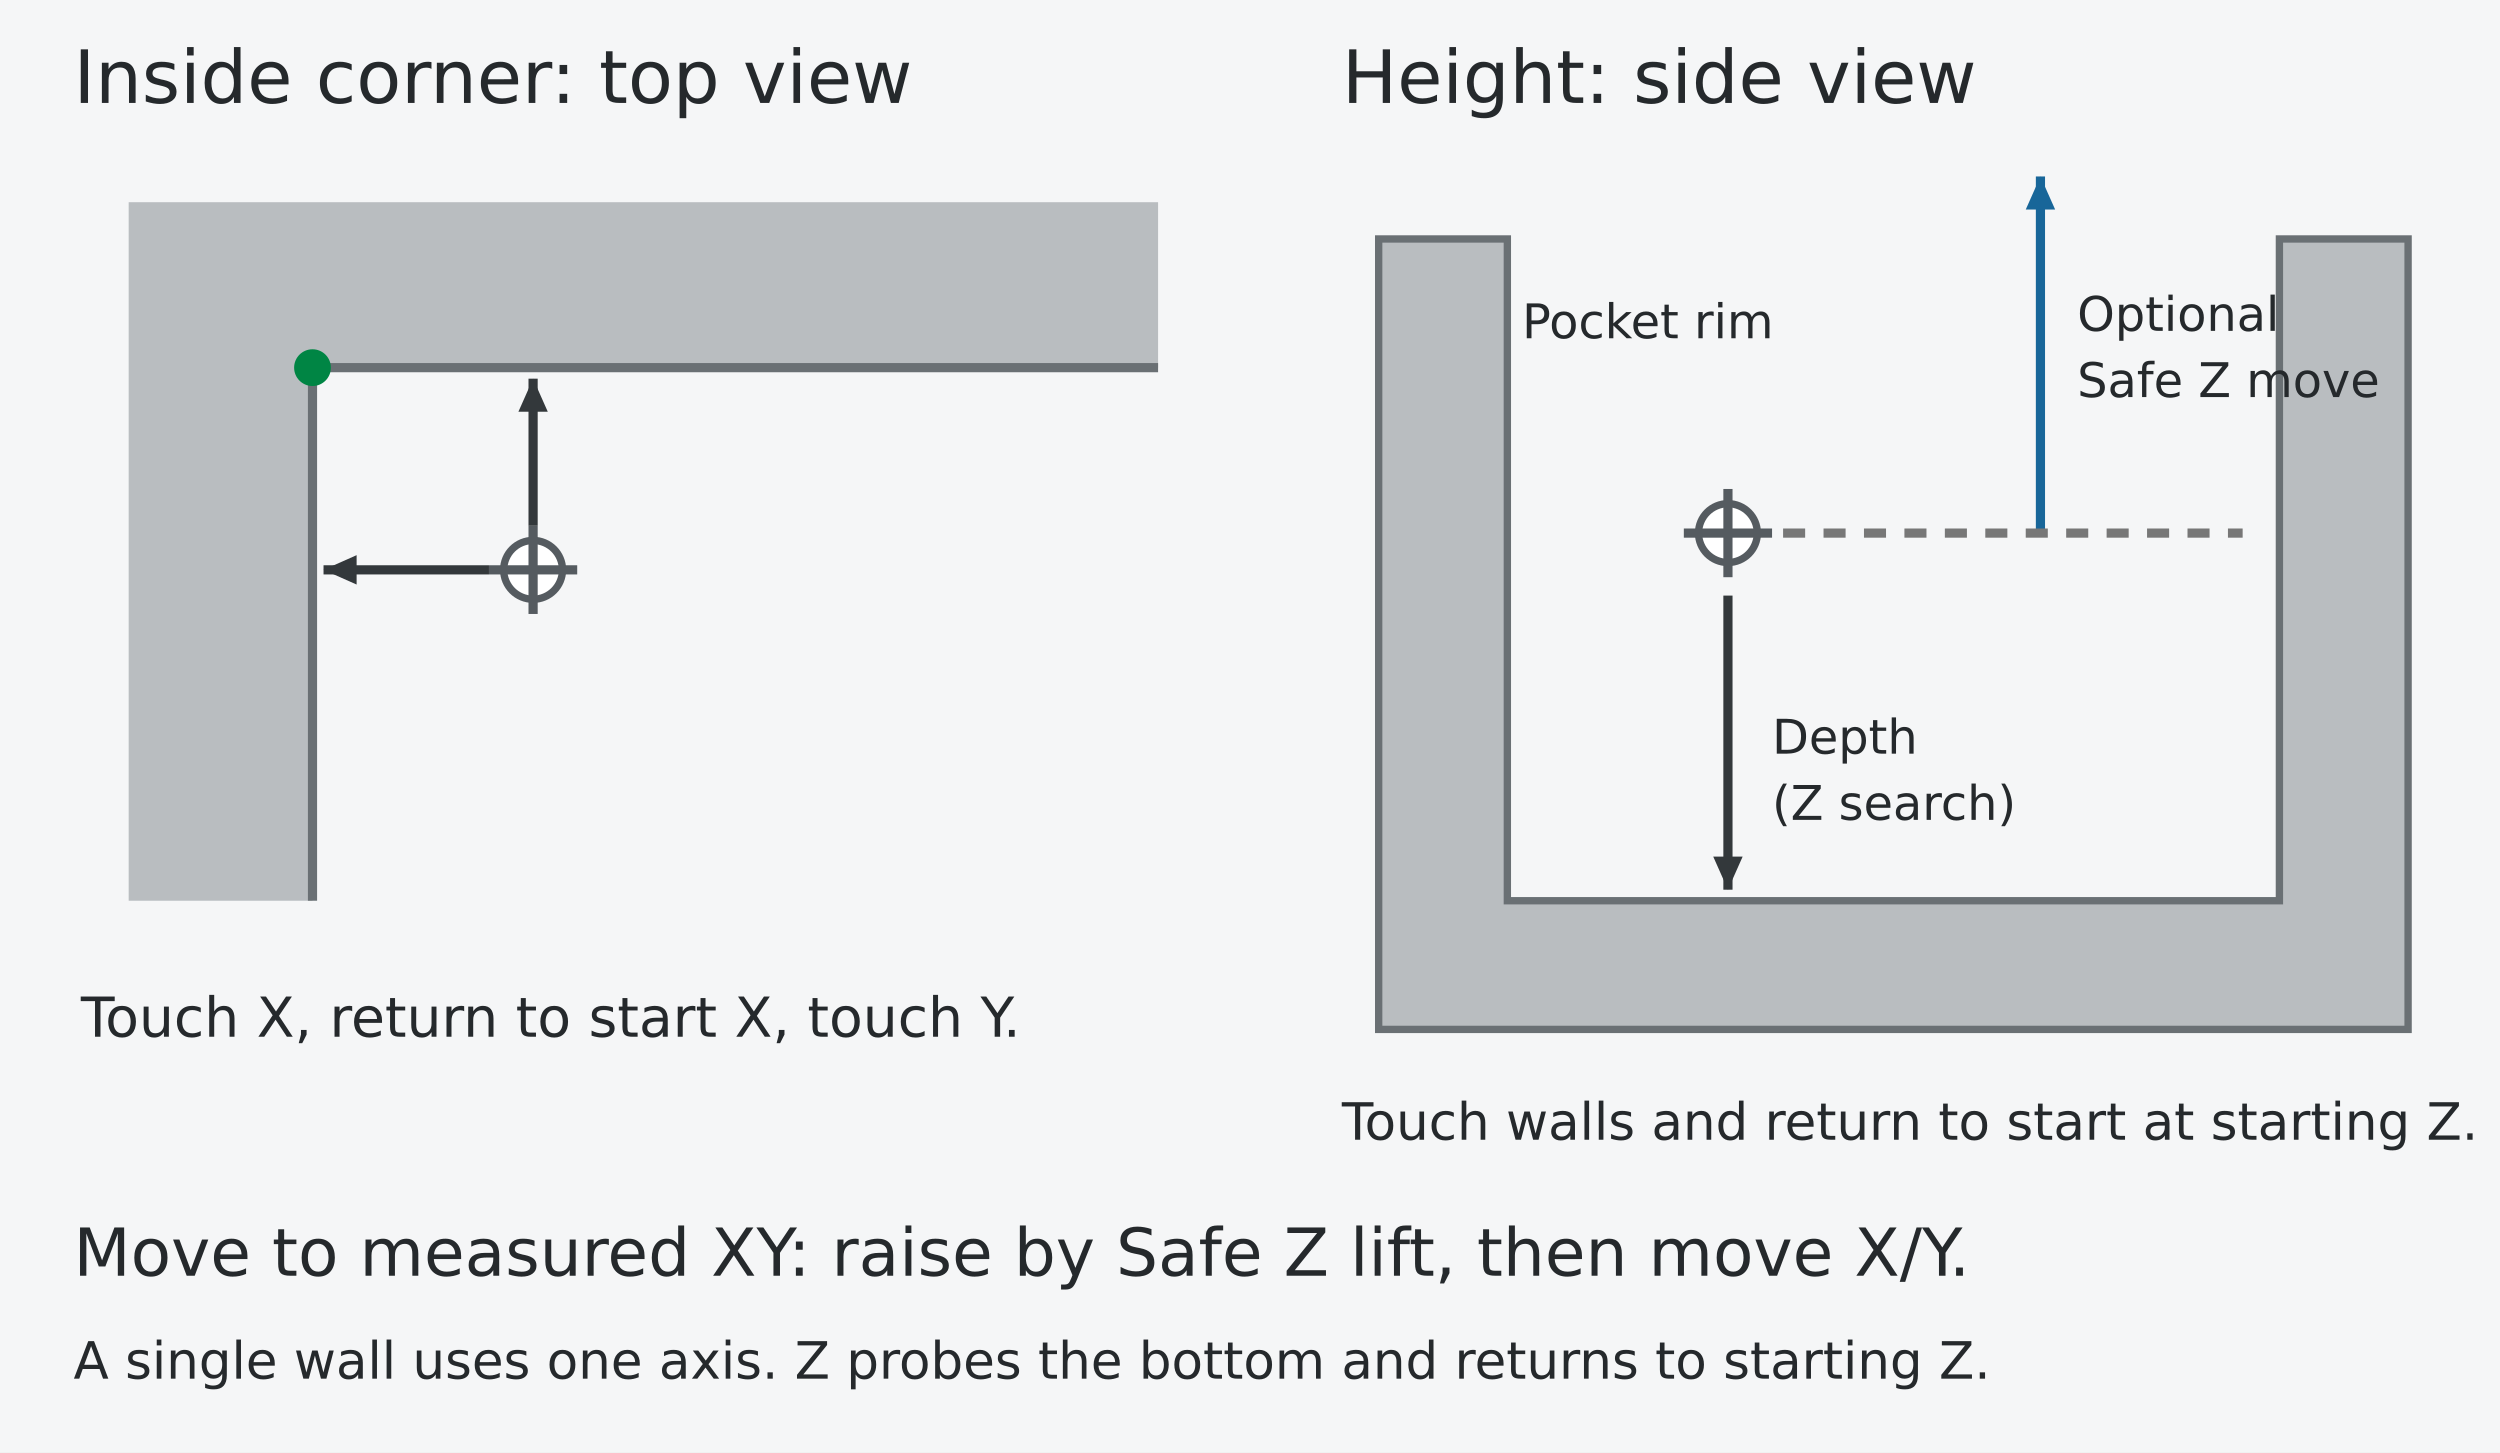
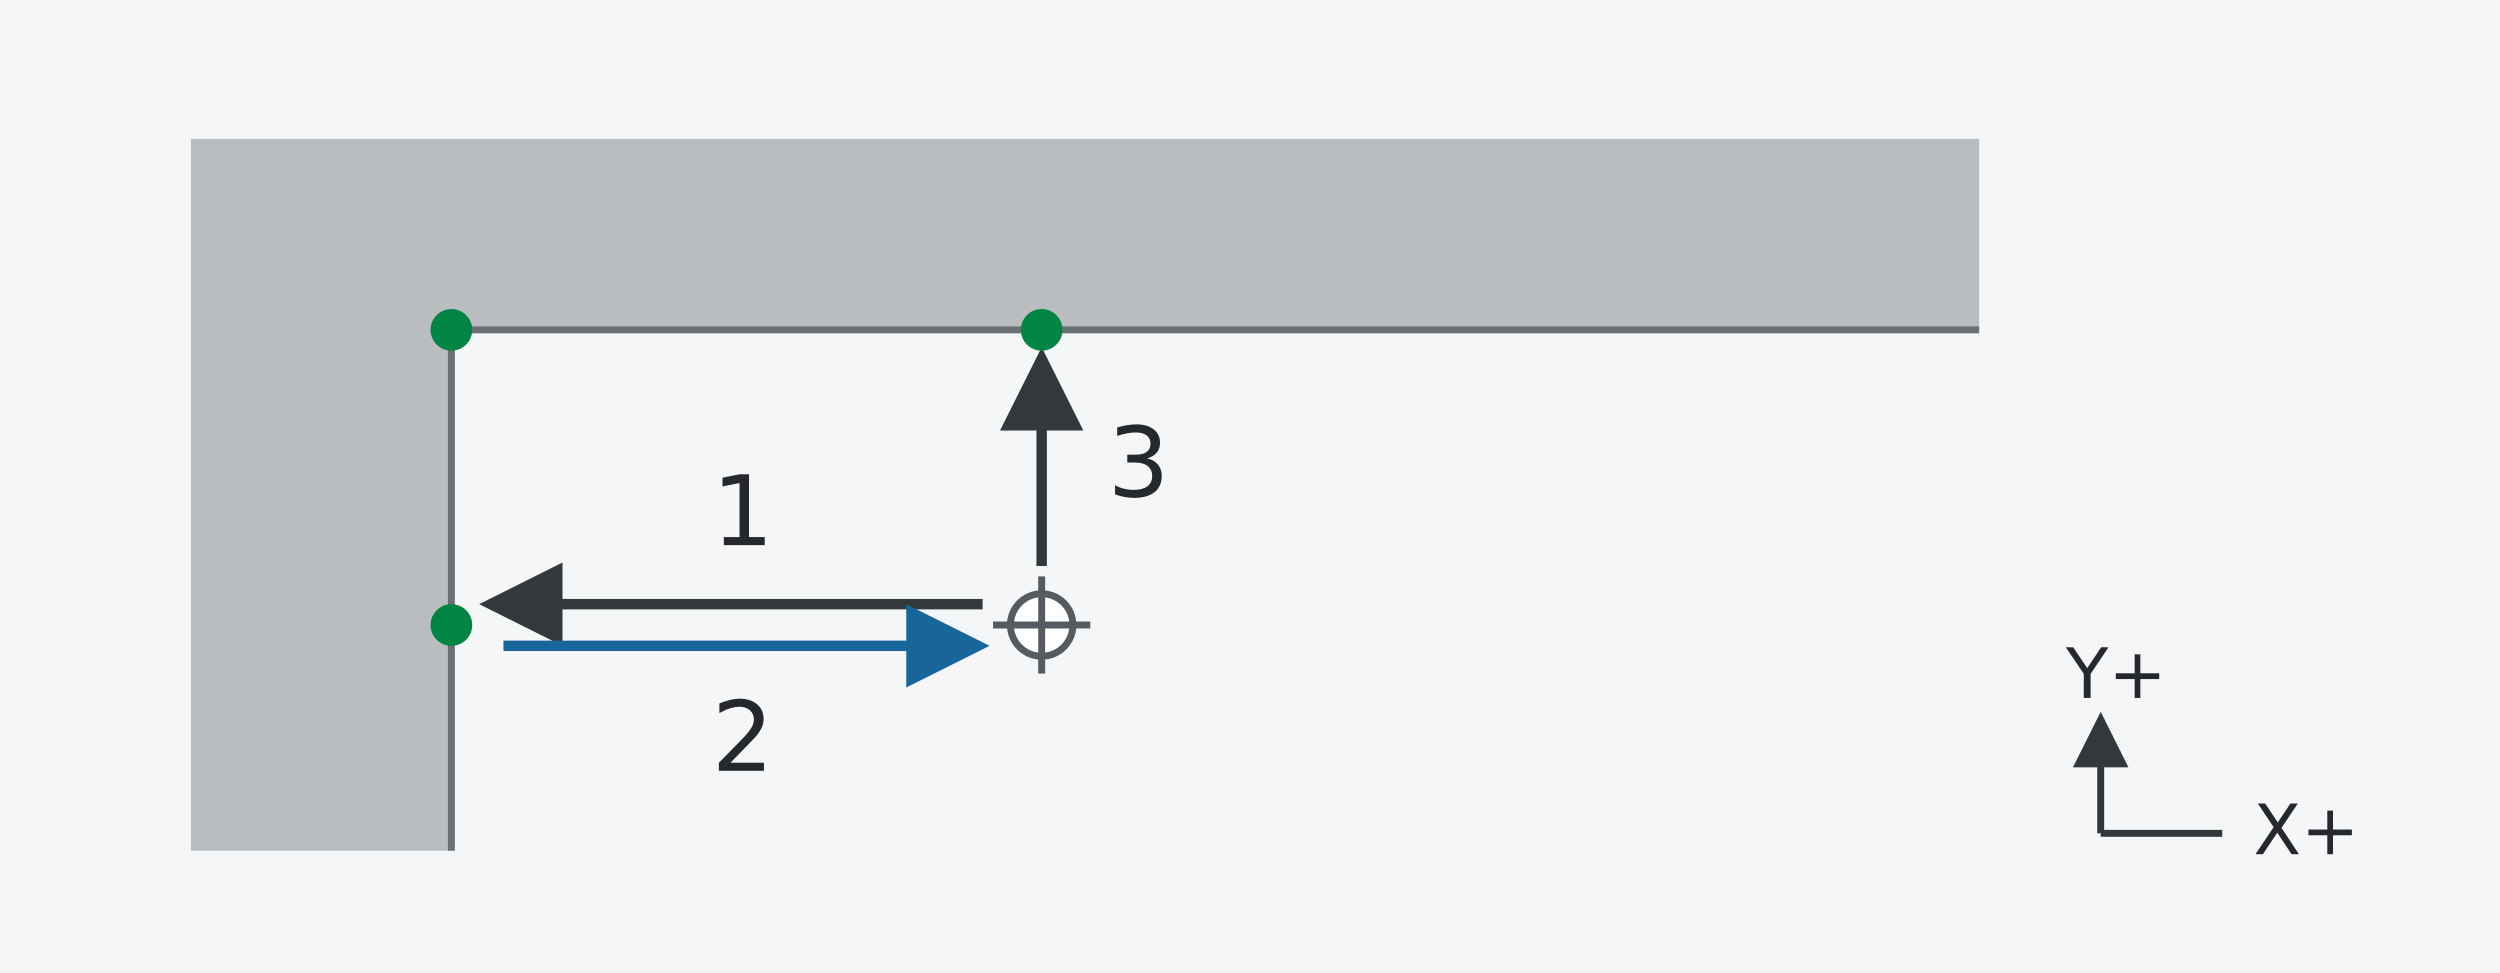
- <svg xmlns="http://www.w3.org/2000/svg" width="680" height="395" viewBox="0 0 680 395" role="img" aria-label="Inside corner and pocket height">
-   <rect width="680" height="395" fill="#f5f6f7" />
-   <g font-family="DejaVu Sans, sans-serif" fill="#25292c">
-     <text x="20" y="28" font-size="20">Inside corner: top view</text>
-     <path d="M35 55H315V100H85V245H35Z" fill="#b9bdc0" />
-     <path d="M85 245L85 100" fill="none" stroke="#6a7074" stroke-width="2.5" />
-     <path d="M85 100L315 100" fill="none" stroke="#6a7074" stroke-width="2.5" />
-     <circle cx="145" cy="155" r="8" fill="#fff" stroke="#555b60" stroke-width="2" />
-     <path d="M133 155L157 155" fill="none" stroke="#555b60" stroke-width="2.5" />
-     <path d="M145 143L145 167" fill="none" stroke="#555b60" stroke-width="2.5" />
-     <path d="M133 155L88 155" fill="none" stroke="#33383b" stroke-width="2.5" />
-     <polygon fill="#33383b" points="88,155 97,159 97,151" />
-     <path d="M145 143L145 103" fill="none" stroke="#33383b" stroke-width="2.5" />
-     <polygon fill="#33383b" points="145,103 141,112 149,112" />
-     <circle cx="85" cy="100" r="5" fill="#008544" />
-     <text x="22" y="282" font-size="15">Touch X, return to start X, touch Y.</text>
-     <text x="365" y="28" font-size="20">Height: side view</text>
-     <path d="M375 65H410V245H620V65H655V280H375Z" fill="#b9bdc0" stroke="#6a7074" stroke-width="2" />
-     <circle cx="470" cy="145" r="8" fill="#fff" stroke="#555b60" stroke-width="2" />
-     <path d="M458 145L482 145" fill="none" stroke="#555b60" stroke-width="2.5" />
-     <path d="M470 133L470 157" fill="none" stroke="#555b60" stroke-width="2.5" />
-     <path d="M470 162L470 242" fill="none" stroke="#33383b" stroke-width="2.5" />
-     <polygon fill="#33383b" points="470,242 474,233 466,233" />
-     <path d="M555 145L555 48" fill="none" stroke="#186699" stroke-width="2.5" />
-     <polygon fill="#186699" points="555,48 551,57 559,57" />
-     <path d="M485 145L610 145" fill="none" stroke="#777" stroke-width="2.5" stroke-dasharray="6 5" />
-     <text x="414" y="92" font-size="13">Pocket rim</text>
-     <text x="482" y="205" font-size="13">Depth</text>
-     <text x="482" y="223" font-size="13">(Z search)</text>
-     <text x="565" y="90" font-size="13">Optional</text>
-     <text x="565" y="108" font-size="13">Safe Z move</text>
-     <text x="365" y="310" font-size="14">Touch walls and return to start at starting Z.</text>
-     <text x="20" y="347" font-size="18">Move to measured XY: raise by Safe Z lift, then move X/Y.</text>
-     <text x="20" y="375" font-size="14">A single wall uses one axis. Z probes the bottom and returns to starting Z.</text>
+ <svg xmlns="http://www.w3.org/2000/svg" width="720" height="280" viewBox="0 0 720 280" role="img" aria-labelledby="title">
+   <defs>
+     <marker id="move" markerWidth="8" markerHeight="8" refX="7" refY="4" orient="auto">
+       <path d="M0 0L8 4L0 8Z" fill="#186699" />
+     </marker>
+     <marker id="touch" markerWidth="8" markerHeight="8" refX="7" refY="4" orient="auto">
+       <path d="M0 0L8 4L0 8Z" fill="#33383b" />
+     </marker>
+   </defs>
+   <rect width="720" height="280" fill="#f5f6f7" />
+   <path d="M55 40H570V95H130V245H55Z" fill="#b9bdc0" />
+   <path d="M130 245V95H570" fill="none" stroke="#6a7074" stroke-width="2" />
+   <g fill="none" stroke-width="3">
+     <path d="M283 174H141" stroke="#33383b" marker-end="url(#touch)" />
+     <path d="M145 186H282" stroke="#186699" marker-end="url(#move)" />
+     <path d="M300 163V103" stroke="#33383b" marker-end="url(#touch)" />
+     <circle cx="300" cy="180" r="9" fill="#fff" stroke="#555b60" stroke-width="2" />
+     <path d="M286 180H314M300 166V194" stroke="#555b60" stroke-width="2" />
  </g>
+   <g fill="#008544">
+     <circle cx="130" cy="180" r="6" />
+     <circle cx="300" cy="95" r="6" />
+     <circle cx="130" cy="95" r="6" />
+   </g>
+   <g font-family="DejaVu Sans, sans-serif" font-size="28" fill="#25292c">
+     <text x="205" y="157">1</text>
+     <text x="205" y="222">2</text>
+     <text x="319" y="143">3</text>
+     <text x="649" y="246" font-size="20">X+</text>
+     <text x="595" y="201" font-size="20">Y+</text>
+   </g>
+   <path d="M605 240H640M605 240V207" fill="none" stroke="#33383b" stroke-width="2" marker-end="url(#touch)" />
</svg>
